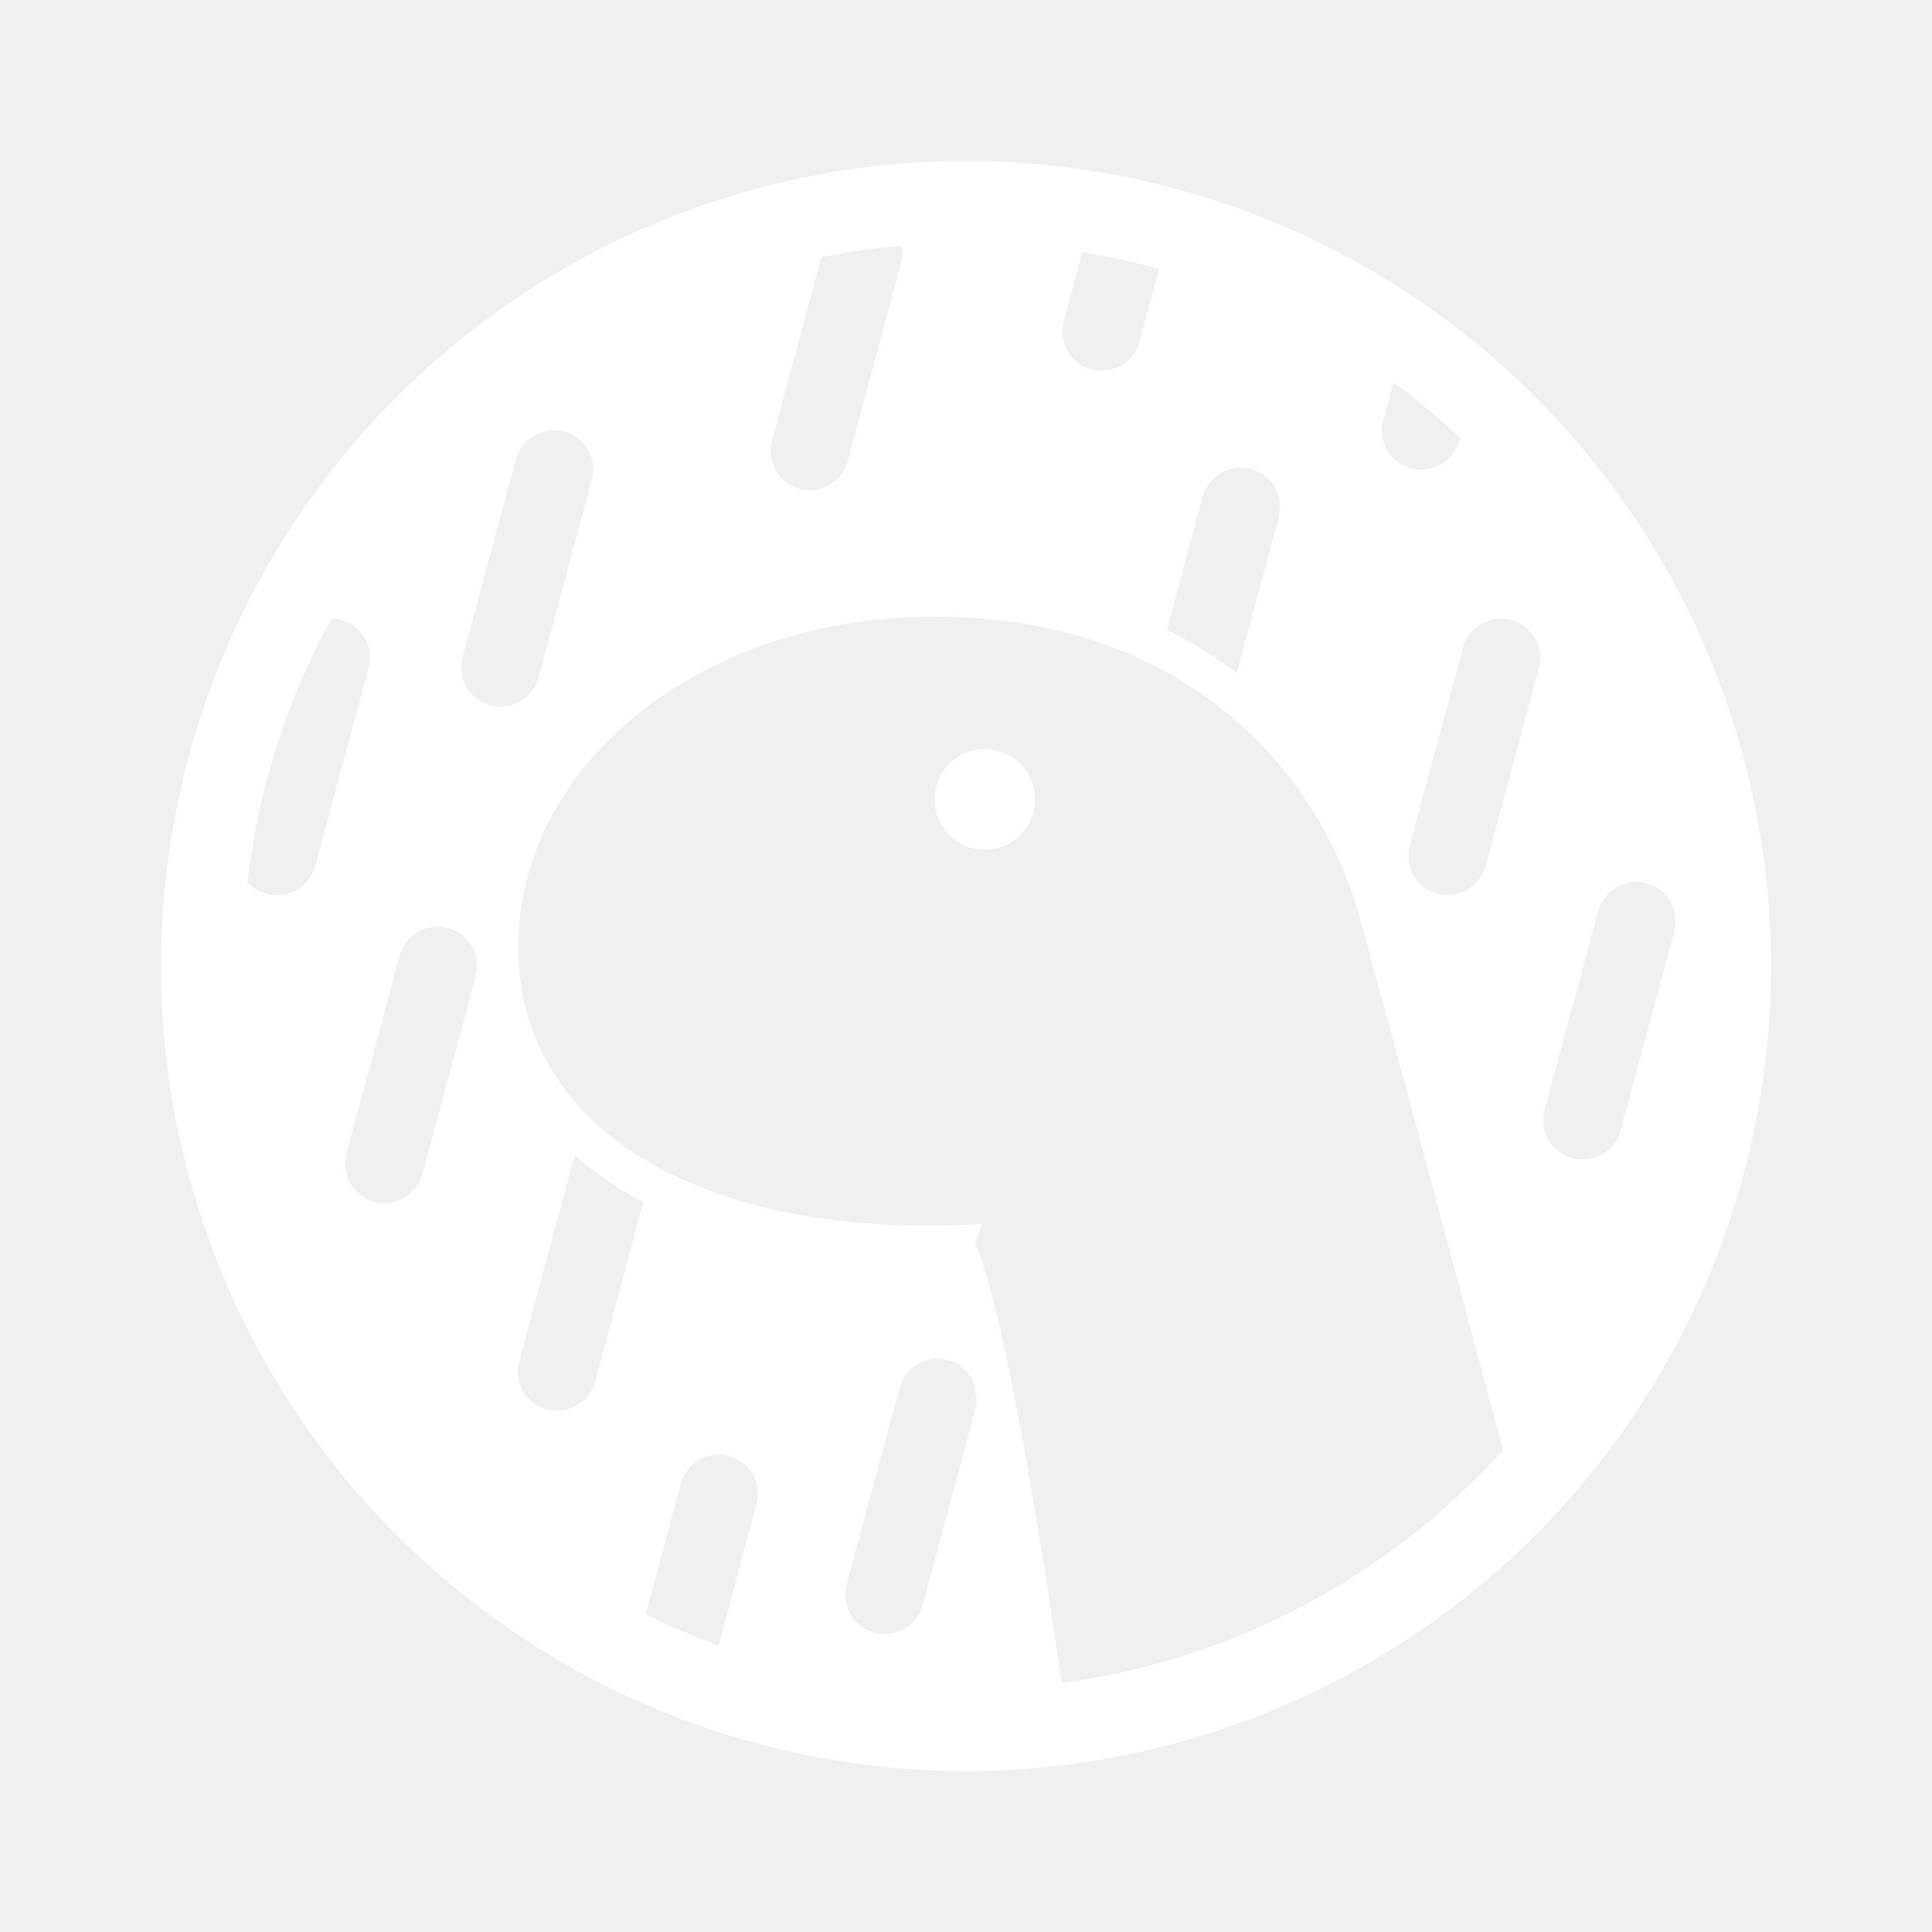
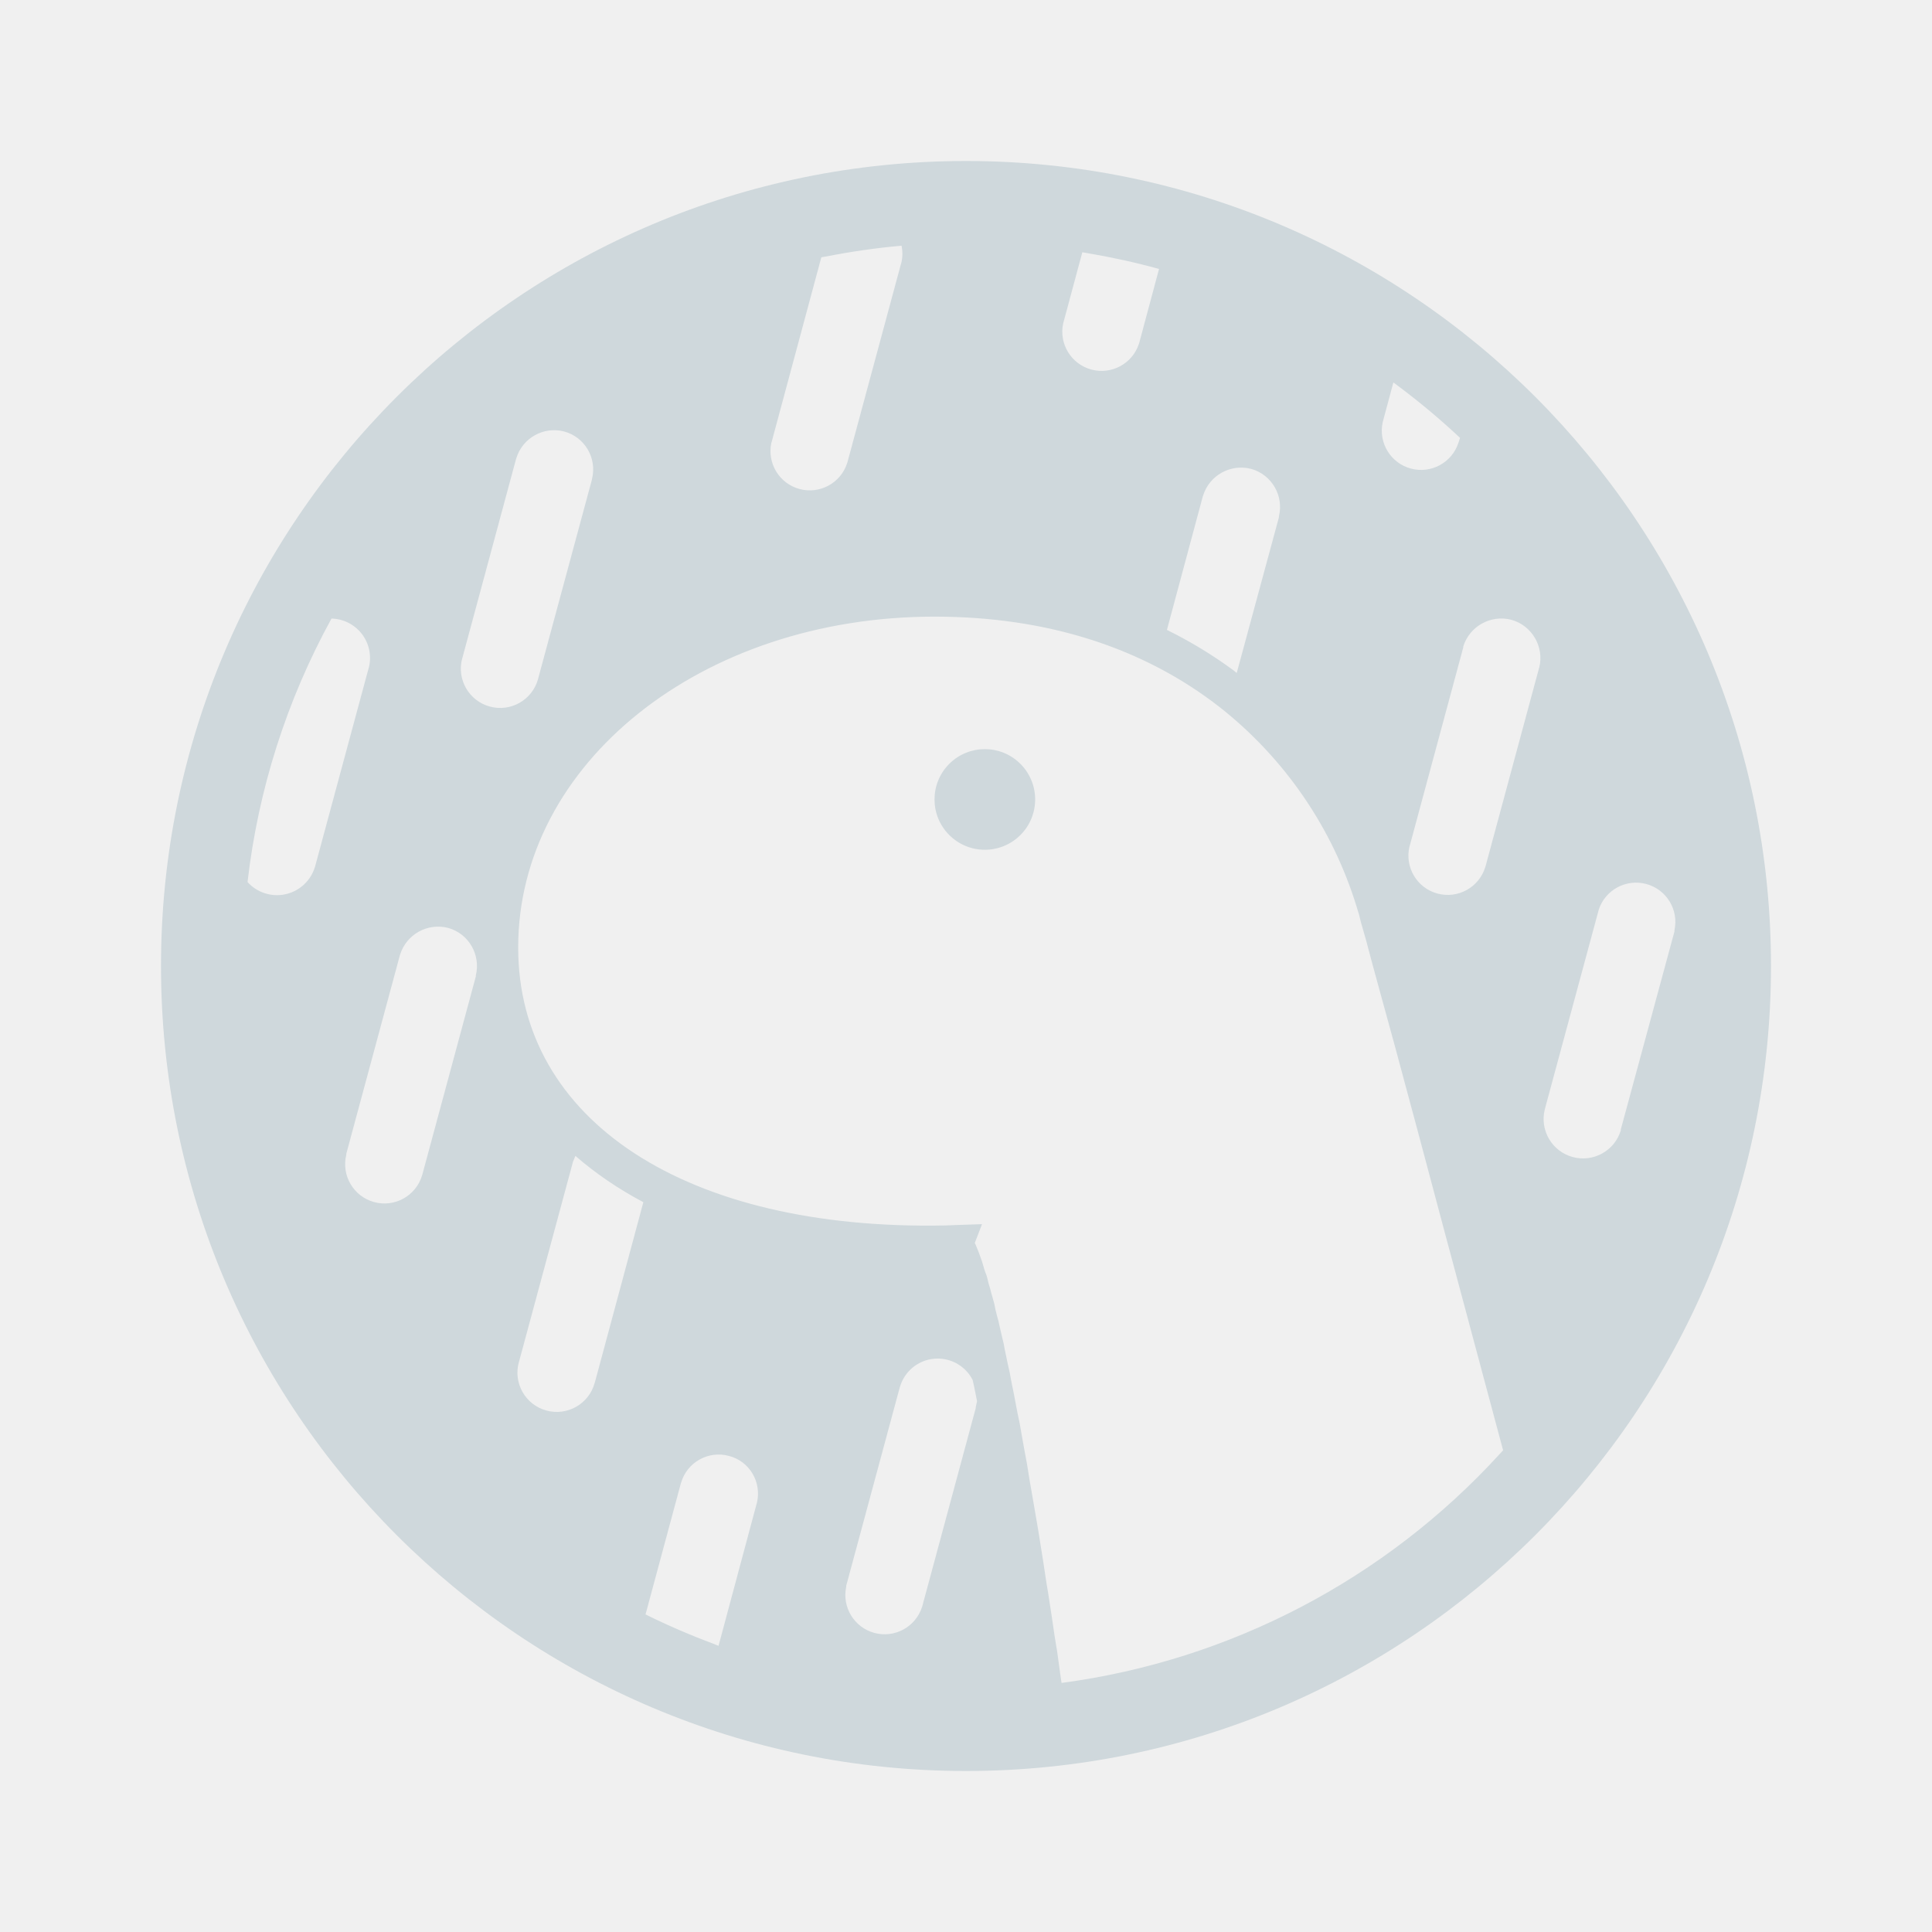
- <svg xmlns="http://www.w3.org/2000/svg" width="24" height="24" viewBox="0 0 24 24" fill="none">
-   <path fill-rule="evenodd" clip-rule="evenodd" d="M19.071 4.929C17.196 3.054 14.652 2 12 2C9.348 2 6.804 3.054 4.929 4.929C3.054 6.804 2 9.348 2 12C2 14.652 3.054 17.196 4.929 19.071C6.804 20.946 9.348 22 12 22C14.652 22 17.196 20.946 19.071 19.071C20.946 17.196 22 14.652 22 12C22 9.348 20.946 6.804 19.071 4.929ZM6.414 5.691C6.488 5.441 6.754 5.293 7.008 5.359C7.266 5.43 7.418 5.691 7.355 5.945L7.352 5.961L6.688 8.422L6.684 8.434C6.646 8.555 6.563 8.657 6.452 8.718C6.341 8.779 6.21 8.794 6.088 8.761C5.966 8.727 5.861 8.647 5.797 8.538C5.732 8.429 5.713 8.299 5.742 8.176L5.746 8.164L6.41 5.703L6.414 5.691ZM14.945 6.156C15.02 5.906 15.285 5.758 15.543 5.824C15.797 5.895 15.949 6.156 15.887 6.414V6.426L15.363 8.359L15.32 8.324C15.061 8.134 14.785 7.966 14.496 7.824L14.941 6.168L14.945 6.156ZM10.27 3.184C10.577 3.123 10.887 3.079 11.199 3.051C11.215 3.123 11.213 3.198 11.195 3.27L11.191 3.281L10.527 5.742L10.523 5.754C10.484 5.872 10.401 5.971 10.291 6.031C10.181 6.09 10.053 6.105 9.933 6.072C9.812 6.04 9.709 5.962 9.643 5.856C9.578 5.749 9.556 5.622 9.582 5.5L9.586 5.488L10.203 3.195L10.27 3.184ZM17.18 5.234L17.309 4.75L17.367 4.793C17.635 4.993 17.892 5.209 18.137 5.437L18.121 5.488L18.117 5.5C18.078 5.618 17.995 5.717 17.885 5.777C17.775 5.836 17.647 5.851 17.526 5.818C17.406 5.786 17.302 5.708 17.237 5.602C17.172 5.496 17.15 5.368 17.176 5.246L17.18 5.234ZM13.211 4.004L13.445 3.133L13.516 3.145C13.813 3.195 14.108 3.26 14.398 3.34L14.152 4.258L14.148 4.27C14.109 4.388 14.026 4.487 13.916 4.546C13.806 4.605 13.678 4.62 13.558 4.588C13.437 4.555 13.334 4.478 13.268 4.371C13.203 4.265 13.181 4.138 13.207 4.016L13.211 4.004ZM6.438 11.77C6.438 9.492 8.703 7.66 11.609 7.66C13.008 7.66 14.207 8.047 15.152 8.785C15.957 9.414 16.547 10.281 16.852 11.262L16.859 11.285L16.867 11.312L16.883 11.363L16.906 11.457L16.969 11.676L17.035 11.926L17.328 12.996L18.672 18.016L18.629 18.062C17.238 19.582 15.332 20.621 13.188 20.906L13.168 20.777L13.133 20.52L13.102 20.332L13.066 20.086L13.02 19.785L13 19.668L12.957 19.383L12.93 19.215L12.895 18.996L12.859 18.785L12.824 18.582L12.789 18.383L12.758 18.188L12.723 18L12.691 17.82L12.668 17.688L12.641 17.559L12.594 17.312L12.57 17.195L12.543 17.051L12.52 16.949L12.5 16.852L12.48 16.758L12.469 16.695L12.441 16.578L12.402 16.406L12.387 16.352L12.367 16.273L12.352 16.199L12.332 16.125L12.312 16.055L12.301 16.012L12.281 15.945L12.266 15.883L12.254 15.84L12.238 15.801L12.227 15.766L12.211 15.711L12.199 15.672L12.191 15.648C12.17 15.586 12.147 15.525 12.121 15.465L12.109 15.441L12.199 15.207L11.844 15.219L11.746 15.223C8.52 15.289 6.438 13.918 6.438 11.77ZM8.461 18.418C8.535 18.164 8.801 18.016 9.055 18.086C9.312 18.152 9.465 18.414 9.402 18.672L9.398 18.684L8.926 20.445L8.859 20.418C8.573 20.311 8.293 20.19 8.02 20.055L8.457 18.43L8.461 18.418ZM11.18 17.227C11.254 16.973 11.52 16.824 11.777 16.895C11.842 16.912 11.903 16.943 11.955 16.986C12.008 17.028 12.051 17.081 12.082 17.141L12.098 17.211L12.121 17.324L12.137 17.406L12.133 17.426L12.121 17.48V17.492L11.457 19.953L11.453 19.965C11.414 20.083 11.331 20.182 11.221 20.241C11.111 20.301 10.983 20.316 10.862 20.283C10.742 20.251 10.638 20.173 10.573 20.067C10.508 19.96 10.486 19.833 10.512 19.711V19.699L11.176 17.238L11.18 17.227ZM7.117 14.434L7.148 14.359C7.395 14.574 7.68 14.77 7.992 14.934L7.391 17.168L7.387 17.18C7.349 17.301 7.266 17.403 7.155 17.464C7.044 17.525 6.913 17.54 6.791 17.507C6.669 17.473 6.564 17.393 6.5 17.284C6.435 17.175 6.416 17.045 6.445 16.922L6.449 16.91L7.113 14.449L7.117 14.434ZM4.969 11.859C5.043 11.609 5.309 11.461 5.566 11.527C5.82 11.598 5.973 11.859 5.91 12.117V12.129L5.246 14.59L5.242 14.602C5.205 14.723 5.122 14.825 5.011 14.886C4.899 14.947 4.769 14.962 4.647 14.929C4.524 14.895 4.42 14.815 4.355 14.706C4.291 14.597 4.271 14.467 4.301 14.344V14.332L4.965 11.871L4.969 11.859ZM19.859 11.301C19.934 11.051 20.199 10.902 20.453 10.969C20.711 11.039 20.863 11.301 20.801 11.555V11.57L20.133 14.031V14.043C20.099 14.168 20.016 14.275 19.903 14.339C19.79 14.404 19.657 14.421 19.531 14.387C19.406 14.352 19.299 14.27 19.235 14.157C19.17 14.044 19.153 13.911 19.188 13.785L19.191 13.773L19.855 11.312L19.859 11.301ZM3.074 10.957C3.207 9.809 3.561 8.697 4.117 7.684C4.157 7.684 4.196 7.689 4.234 7.699C4.492 7.77 4.645 8.031 4.582 8.289L4.578 8.301L3.914 10.762L3.91 10.773C3.836 11.023 3.57 11.172 3.316 11.105C3.223 11.081 3.138 11.03 3.074 10.957ZM18.176 8.031C18.254 7.781 18.516 7.633 18.773 7.699C19.027 7.77 19.184 8.031 19.121 8.289L19.117 8.301L18.453 10.762L18.449 10.773C18.412 10.895 18.329 10.996 18.218 11.058C18.107 11.119 17.976 11.134 17.854 11.101C17.731 11.067 17.627 10.987 17.562 10.878C17.498 10.769 17.478 10.639 17.508 10.516L17.512 10.504L18.176 8.043V8.031Z" fill="#FFFFFF" />
-   <path d="M12.234 9.305C12.4 9.305 12.559 9.371 12.676 9.488C12.793 9.605 12.859 9.764 12.859 9.93C12.859 10.095 12.793 10.254 12.676 10.372C12.559 10.489 12.4 10.555 12.234 10.555C12.069 10.555 11.91 10.489 11.792 10.372C11.675 10.254 11.609 10.095 11.609 9.93C11.609 9.764 11.675 9.605 11.792 9.488C11.91 9.371 12.069 9.305 12.234 9.305Z" fill="#FFFFFF" />
+ <svg xmlns="http://www.w3.org/2000/svg" viewBox="0 0 24 24" fill="none">
+   <path fill="#CFD8DC" fill-rule="evenodd" d="M12 22c5.523 0 10-4.477 10-10S17.523 2 12 2 2 6.477 2 12s4.477 10 10 10ZM6.437 11.77c0-2.278 2.266-4.11 5.172-4.11 1.399 0 2.598.387 3.543 1.125a5.035 5.035 0 0 1 1.7 2.477l.007.023.008.027.016.051.023.094.063.219.066.25.113.414.18.656.29 1.078.327 1.227.528 1.972.199.743-.043.047a8.977 8.977 0 0 1-5.442 2.843l-.019-.129-.035-.258-.031-.187-.036-.246-.046-.3-.02-.118-.043-.285-.027-.168-.035-.219-.036-.21-.035-.204-.035-.2-.031-.195-.035-.187-.032-.18-.023-.133-.027-.128-.016-.082-.031-.165-.024-.117-.027-.144-.023-.102-.02-.097-.02-.094-.011-.063-.028-.117-.02-.086-.019-.086-.015-.054-.02-.079-.015-.074-.02-.074-.02-.07-.011-.043-.02-.067-.015-.062-.012-.043-.016-.04-.011-.034-.016-.055-.012-.04-.008-.023a2.628 2.628 0 0 0-.07-.183l-.012-.024.09-.234-.355.012-.098.004c-3.226.066-5.309-1.305-5.309-3.454Zm2.024 6.648a.486.486 0 0 1 .594-.332c.258.066.41.328.347.586l-.004.012-.472 1.761-.067-.027a8.932 8.932 0 0 1-.84-.363l.438-1.625.004-.012Zm2.719-1.191a.488.488 0 0 1 .902-.086l.016.07.023.113.016.082-.004.02-.012.055v.011l-.664 2.461-.004.012a.488.488 0 0 1-.941-.254v-.012l.664-2.46.004-.012Zm-4.063-2.793.031-.075c.247.215.532.41.844.575l-.601 2.234-.004.012a.488.488 0 0 1-.942-.258l.004-.012.664-2.46.004-.016ZM4.97 11.859a.495.495 0 0 1 .597-.332c.254.07.407.332.344.59v.012l-.664 2.46-.004.013a.488.488 0 0 1-.941-.258v-.012l.664-2.46.004-.013Zm14.89-.558a.488.488 0 0 1 .941.254v.015l-.667 2.461v.012a.49.49 0 0 1-.945-.258l.003-.012.665-2.46.003-.012Zm-16.785-.344a8.922 8.922 0 0 1 1.043-3.273.49.49 0 0 1 .465.605l-.004.012-.664 2.46-.004.012a.492.492 0 0 1-.836.184Zm15.102-2.926a.496.496 0 0 1 .597-.332c.254.07.41.332.348.59l-.004.012-.664 2.46-.004.012a.488.488 0 0 1-.941-.257l.004-.012.664-2.461v-.012ZM7.008 5.36a.492.492 0 0 0-.594.332l-.004.012-.664 2.461-.004.012a.488.488 0 0 0 .942.258l.003-.012.665-2.461.003-.016a.488.488 0 0 0-.347-.586Zm8.535.465a.495.495 0 0 0-.598.332l-.004.012-.445 1.656c.289.142.565.31.824.5l.043.035.524-1.933v-.012a.491.491 0 0 0-.344-.59Zm-4.344-2.773a8.982 8.982 0 0 0-.93.133l-.066.011-.617 2.293-.004.012a.488.488 0 0 0 .941.254l.004-.012.664-2.46.004-.012a.484.484 0 0 0 .004-.22Zm6.11 1.699-.13.484-.003.012a.488.488 0 0 0 .941.254l.004-.012.016-.05a9.03 9.03 0 0 0-.77-.645l-.058-.043Zm-3.864-1.617-.234.87-.004.013a.488.488 0 0 0 .941.254l.004-.012.246-.918a8.924 8.924 0 0 0-.882-.195l-.07-.012Zm-.769 6.355a.625.625 0 1 0-.884.884.625.625 0 0 0 .884-.884Z" clip-rule="evenodd" />
</svg>
